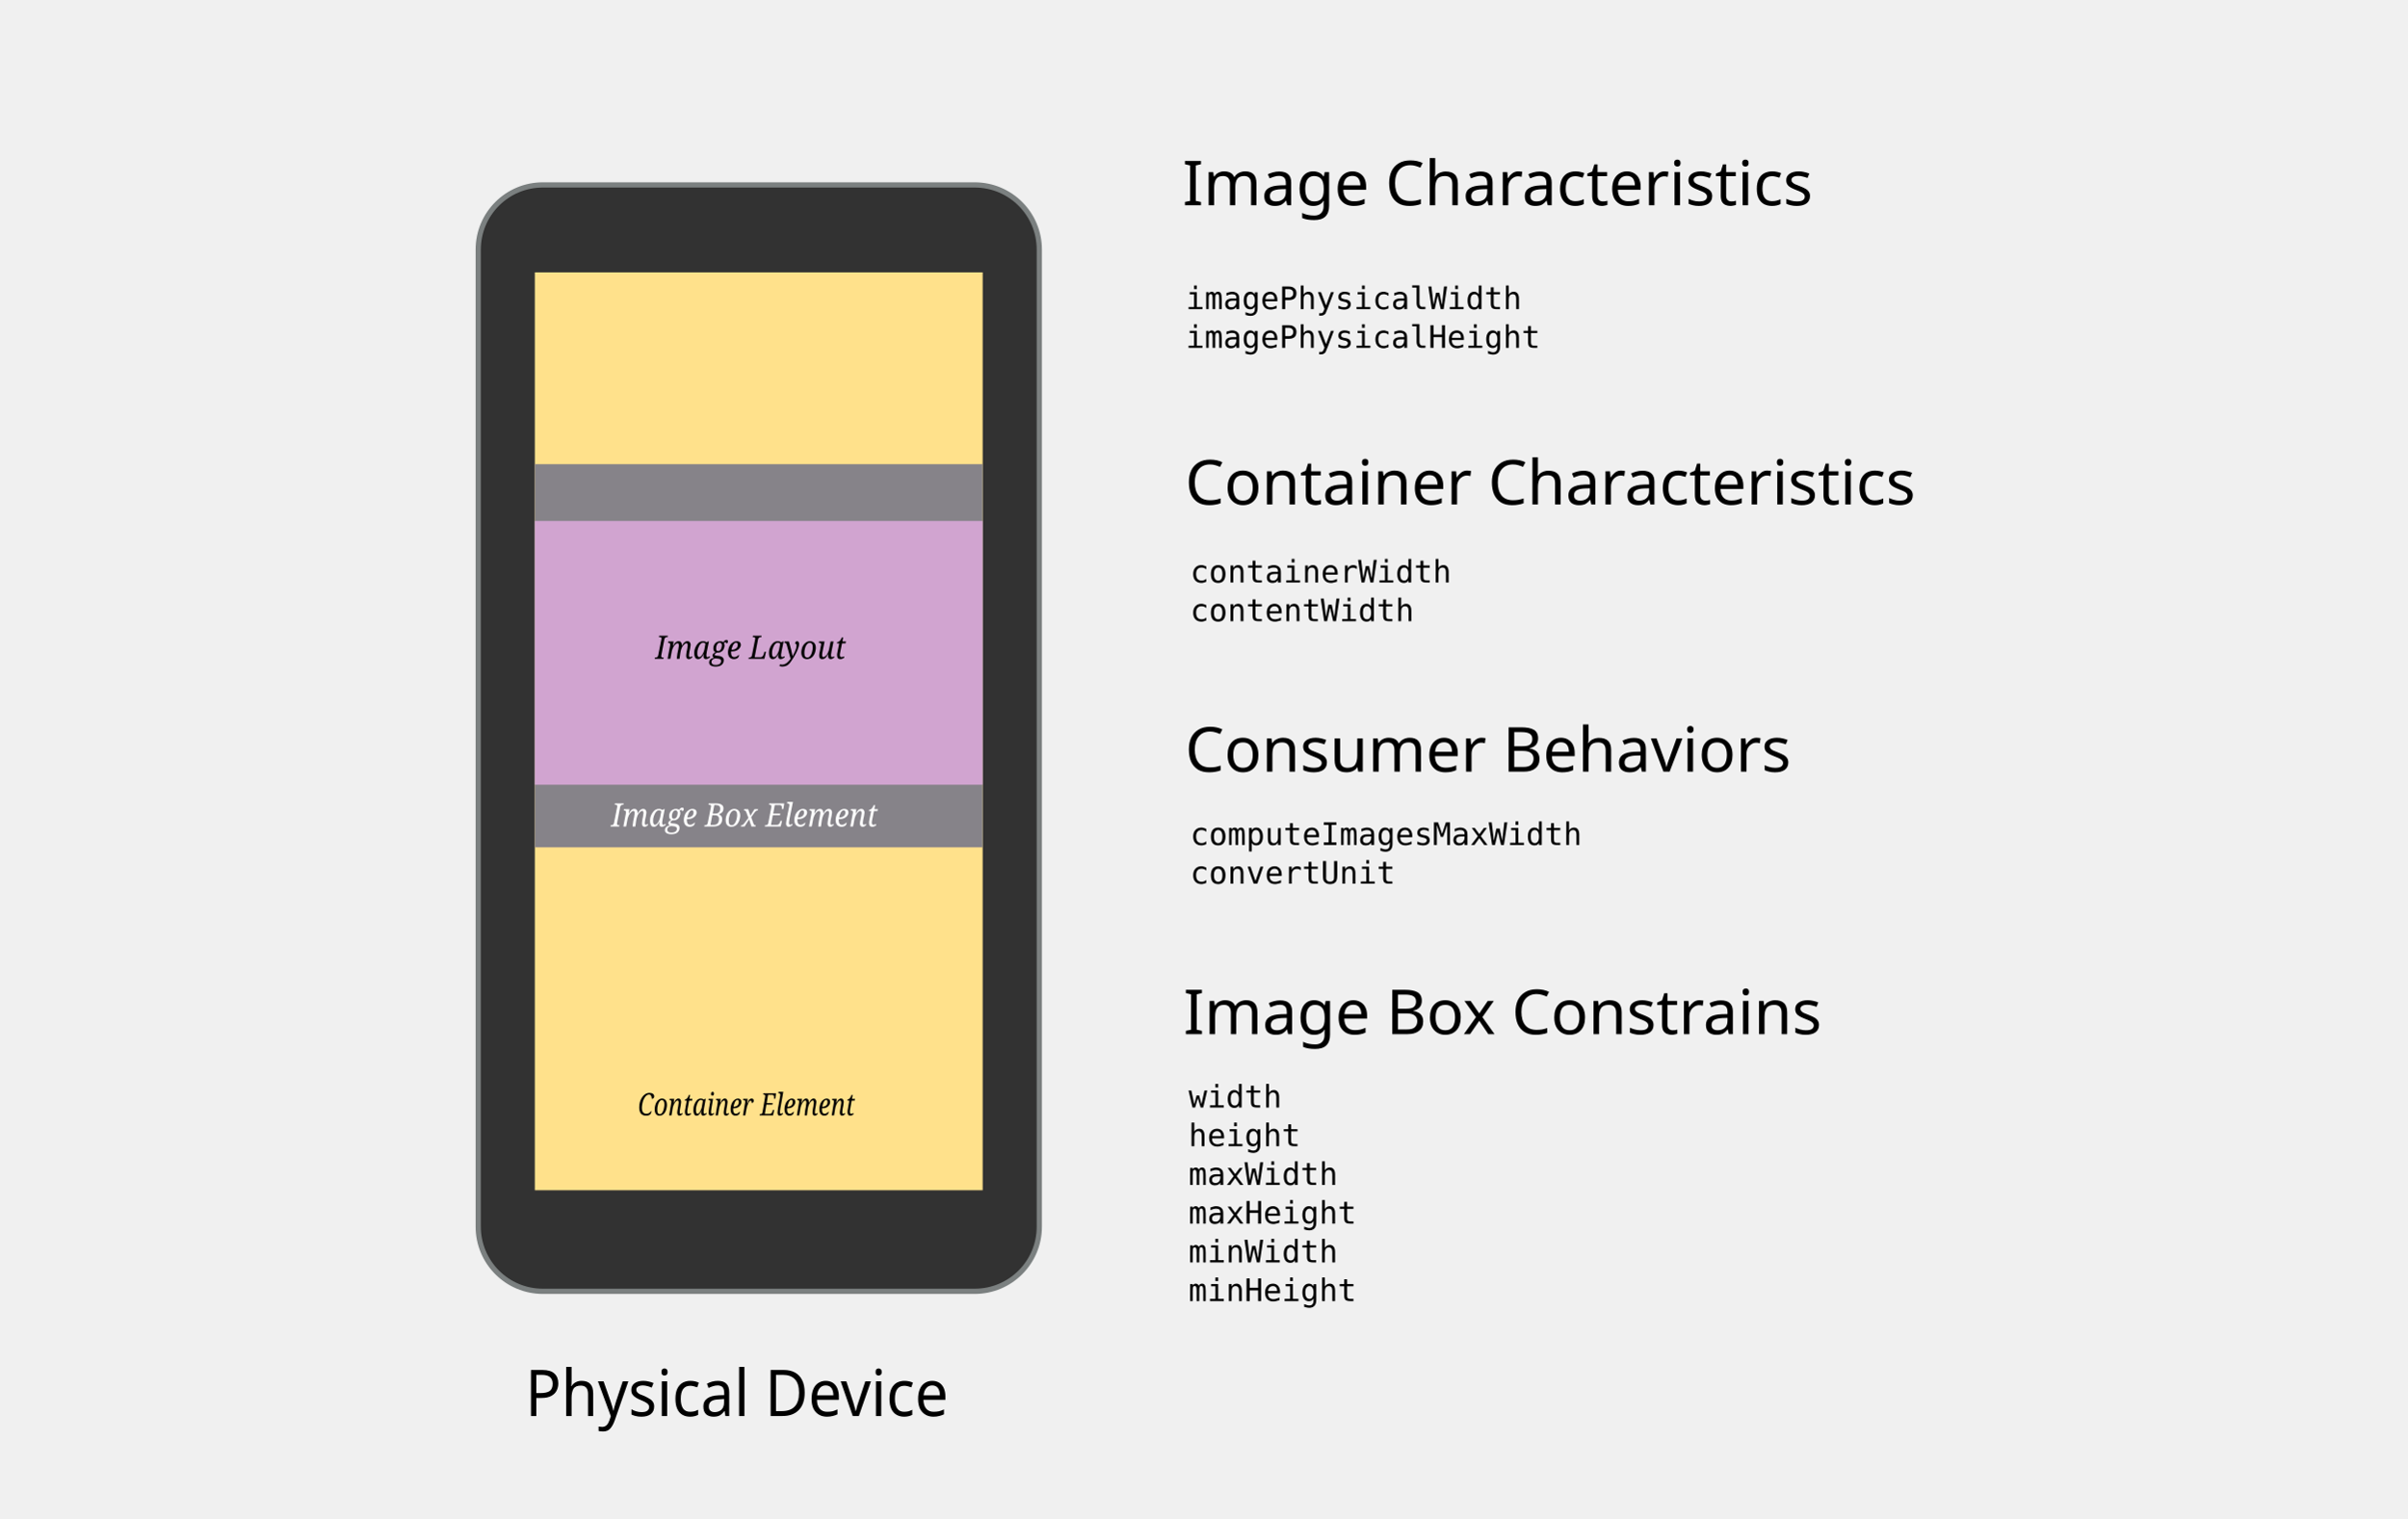
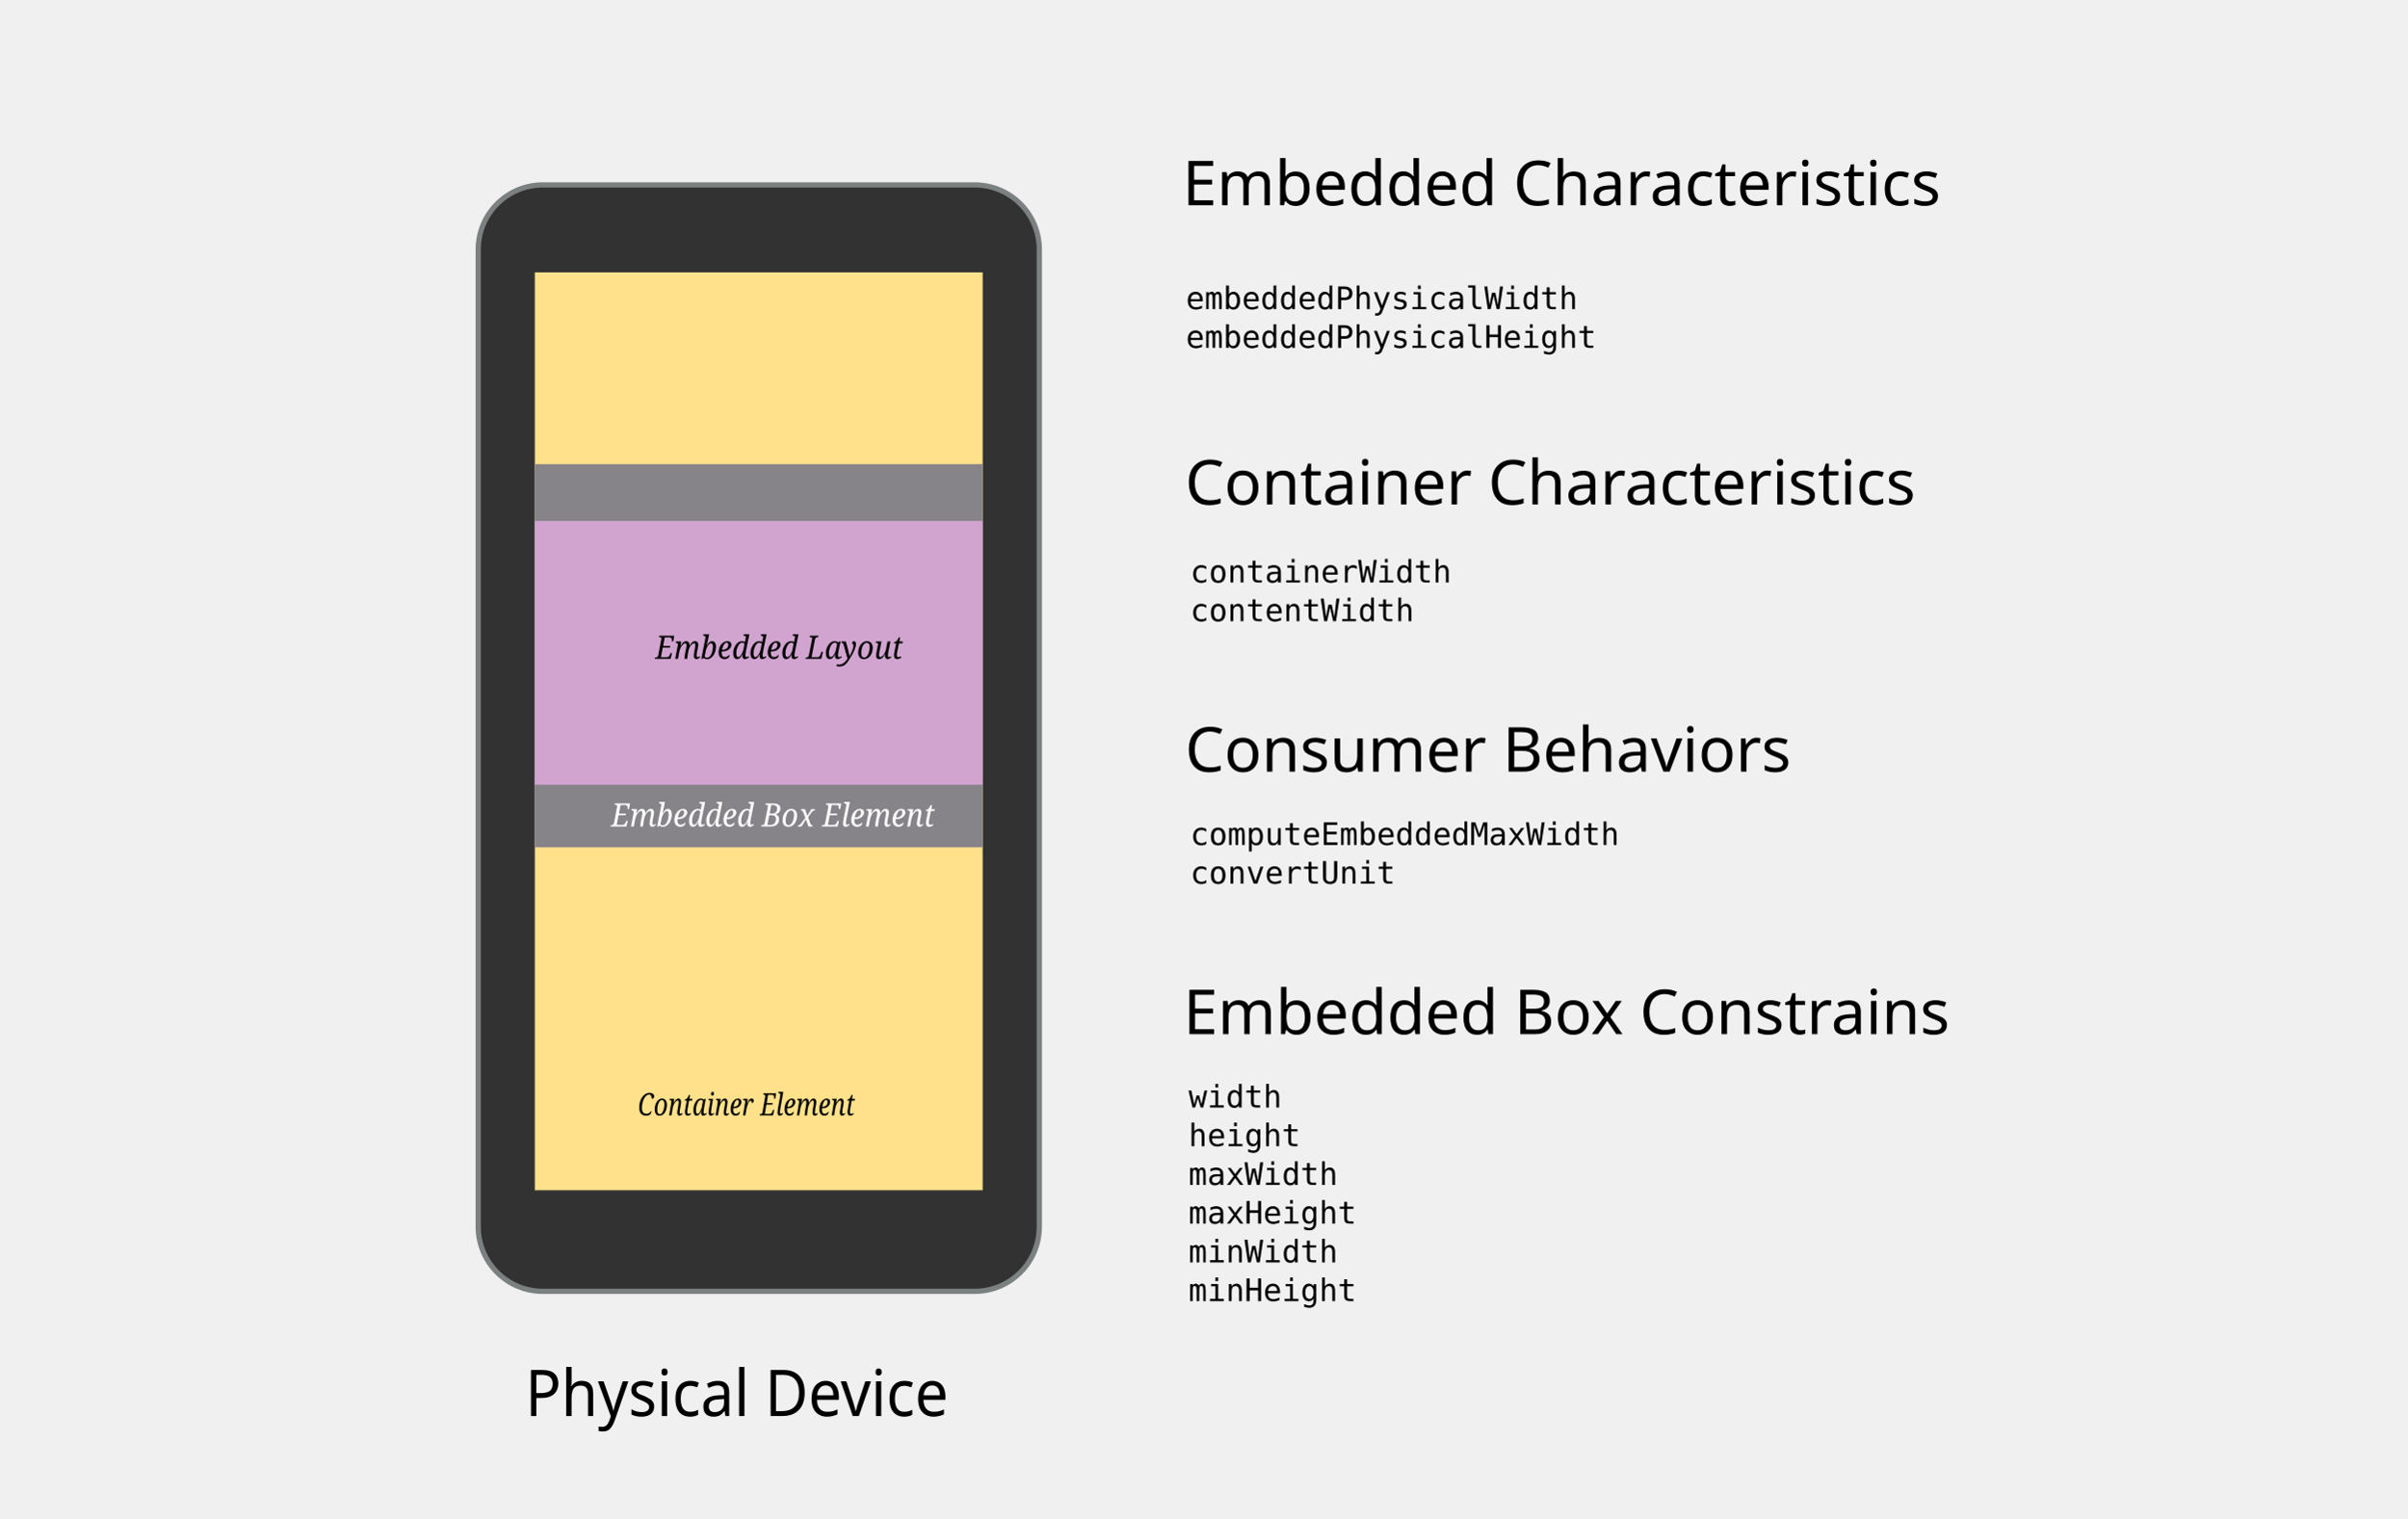
<svg xmlns="http://www.w3.org/2000/svg" id="svg8" version="1.1" viewBox="0 0 274.055 172.922" height="172.922mm" width="274.055mm">
  <defs id="defs2">
    <marker orient="auto" refY="0" refX="0" id="Arrow1Send" style="overflow:visible">
      <path id="path862" d="M 0,0 5,-5 -12.5,0 5,5 Z" style="fill:#000000;fill-opacity:1;fill-rule:evenodd;stroke:#000000;stroke-width:1pt;stroke-opacity:1" transform="matrix(-0.2,0,0,-0.2,-1.2,0)" />
    </marker>
    <marker orient="auto" refY="0" refX="0" id="Arrow1Sstart" style="overflow:visible">
      <path id="path859" d="M 0,0 5,-5 -12.5,0 5,5 Z" style="fill:#000000;fill-opacity:1;fill-rule:evenodd;stroke:#000000;stroke-width:1pt;stroke-opacity:1" transform="matrix(0.2,0,0,0.2,1.2,0)" />
    </marker>
  </defs>
  <g transform="translate(-9.66275,107.6422)" id="layer1">
    <g id="g1448">
      <g transform="translate(-0.1661167,-86.67446)" id="g2224-3">
        <g transform="matrix(1.189115,0,0,1.189115,-104.8027,-83.35573)" id="g1220">
          <g id="g1536">
            <g id="g1300">
              <rect ry="6.191" y="70.174" x="142.188" height="105.963" width="53.725" id="rect28" style="fill:#323232;fill-opacity:1;fill-rule:evenodd;stroke:#7b8080;stroke-width:0.5;stroke-miterlimit:4;stroke-dasharray:none;stroke-opacity:1" />
              <text id="text869" y="180.587" x="152.774" style="font-style:normal;font-weight:normal;font-size:5.435px;font-family:sans-serif;fill:#000000;fill-opacity:1;stroke:none;stroke-width:0.136" xml:space="preserve" transform="scale(0.9601661,1.041486)">
                <tspan style="font-style:normal;font-variant:normal;font-weight:normal;font-stretch:normal;font-size:5.933px;font-family:sans-serif;-inkscape-font-specification:sans-serif;stroke-width:0.136" y="180.587" x="152.774" id="tspan867">Physical Device</tspan>
                <tspan id="tspan871" style="stroke-width:0.136" y="187.563" x="152.774" />
              </text>
            </g>
          </g>
        </g>
        <g id="g1360" transform="matrix(0.8098859,0,0,1,18.56063,-0.200001)">
          <rect style="fill:#ffe18b;fill-opacity:1;stroke:#7b8080;stroke-width:0.5;stroke-dasharray:0, 5.5" id="rect1351" width="62.959" height="104.528" x="64.407" y="10.248" />
          <text xml:space="preserve" style="font-style:normal;font-weight:normal;font-size:3.528px;font-family:sans-serif;fill:#ffffff;fill-opacity:1;stroke:none;stroke-width:0.265" x="78.89" y="106.261" id="text1355">
            <tspan id="tspan1353" x="78.89" y="106.261" style="font-style:italic;font-variant:normal;font-weight:normal;font-stretch:normal;font-size:3.528px;font-family:serif;-inkscape-font-specification:'serif Italic';fill:#000000;fill-opacity:1;stroke-width:0.265">Container Element</tspan>
          </text>
        </g>
        <g transform="translate(7.6308,24.90976)" id="g1349">
          <g id="g1213" transform="translate(-61.34313,-149.3628)">
            <rect y="156.345" x="124.435" height="43.634" width="50.981" id="rect1632-5" style="fill:#868389;fill-opacity:1;stroke-width:0.93;stroke-miterlimit:4;stroke-dasharray:none" />
            <text id="text881-4-4-6" y="189.732" x="138.644" style="font-style:normal;font-weight:normal;font-size:3.528px;font-family:sans-serif;fill:#000000;fill-opacity:1;stroke:none;stroke-width:0.136" xml:space="preserve" transform="scale(0.9601661,1.041486)">
-               <tspan id="tspan1712-7" style="font-style:italic;font-variant:normal;font-weight:normal;font-stretch:normal;font-size:3.528px;font-family:serif;-inkscape-font-specification:'serif Italic';fill:#ffffff;fill-opacity:1;stroke-width:0.136" y="189.732" x="138.644">Image Box Element</tspan>
+               <tspan id="tspan1712-7" style="font-style:italic;font-variant:normal;font-weight:normal;font-stretch:normal;font-size:3.528px;font-family:serif;-inkscape-font-specification:'serif Italic';fill:#ffffff;fill-opacity:1;stroke-width:0.136" y="189.732" x="138.644">Embedded Box Element</tspan>
            </text>
          </g>
          <g id="g1213-3" transform="translate(-62.54315,-149.0782)">
            <g id="g1282" transform="translate(0,-4.564129)">
              <rect y="167.093" x="125.635" height="30.035" width="50.981" id="rect1632-5-2" style="fill:#d1a4d0;fill-opacity:1;stroke-width:0.877;stroke-miterlimit:4;stroke-dasharray:none" />
              <text id="text881-4-4-6-5" y="175.506" x="145.138" style="font-style:normal;font-weight:normal;font-size:3.528px;font-family:sans-serif;fill:#000000;fill-opacity:1;stroke:none;stroke-width:0.136" xml:space="preserve" transform="scale(0.9601661,1.041486)">
-                 <tspan id="tspan1251" style="font-style:italic;font-variant:normal;font-weight:normal;font-stretch:normal;font-size:3.528px;font-family:serif;-inkscape-font-specification:'serif Italic';stroke-width:0.136" y="175.506" x="145.138">Image Layout</tspan>
+                 <tspan id="tspan1251" style="font-style:italic;font-variant:normal;font-weight:normal;font-stretch:normal;font-size:3.528px;font-family:serif;-inkscape-font-specification:'serif Italic';stroke-width:0.136" y="175.506" x="145.138">Embedded Layout</tspan>
              </text>
            </g>
          </g>
        </g>
        <g id="g1791" transform="translate(0.4292445,40.31858)">
          <g id="g1761">
            <text xml:space="preserve" style="font-style:normal;font-weight:normal;font-size:7.056px;font-family:sans-serif;fill:#000000;fill-opacity:1;stroke:none;stroke-width:0.265" x="144.138" y="56.481" id="text1725">
-               <tspan id="tspan1723" x="144.138" y="56.481" style="font-size:7.056px;stroke-width:0.265">Image Box Constrains</tspan>
+               <tspan id="tspan1723" x="144.138" y="56.481" style="font-size:7.056px;stroke-width:0.265">Embedded Box Constrains</tspan>
            </text>
            <text xml:space="preserve" style="font-style:normal;font-weight:normal;font-size:3.528px;font-family:sans-serif;fill:#000000;fill-opacity:1;stroke:none;stroke-width:0.265" x="144.722" y="64.834" id="text1729">
              <tspan id="tspan1727" x="144.722" y="64.834" style="font-style:normal;font-variant:normal;font-weight:normal;font-stretch:normal;font-size:3.528px;font-family:monospace;-inkscape-font-specification:monospace;stroke-width:0.265">width</tspan>
              <tspan x="144.722" y="69.244" style="font-style:normal;font-variant:normal;font-weight:normal;font-stretch:normal;font-size:3.528px;font-family:monospace;-inkscape-font-specification:monospace;stroke-width:0.265" id="tspan1731">height</tspan>
              <tspan x="144.722" y="73.654" style="font-style:normal;font-variant:normal;font-weight:normal;font-stretch:normal;font-size:3.528px;font-family:monospace;-inkscape-font-specification:monospace;stroke-width:0.265" id="tspan1733">maxWidth</tspan>
              <tspan x="144.722" y="78.063" style="font-style:normal;font-variant:normal;font-weight:normal;font-stretch:normal;font-size:3.528px;font-family:monospace;-inkscape-font-specification:monospace;stroke-width:0.265" id="tspan1735">maxHeight</tspan>
              <tspan x="144.722" y="82.473" style="font-style:normal;font-variant:normal;font-weight:normal;font-stretch:normal;font-size:3.528px;font-family:monospace;-inkscape-font-specification:monospace;stroke-width:0.265" id="tspan1737">minWidth</tspan>
              <tspan x="144.722" y="86.883" style="font-style:normal;font-variant:normal;font-weight:normal;font-stretch:normal;font-size:3.528px;font-family:monospace;-inkscape-font-specification:monospace;stroke-width:0.265" id="tspan1739">minHeight</tspan>
            </text>
          </g>
        </g>
        <g id="g1761-1" transform="translate(0.6169969,10.42589)">
          <text xml:space="preserve" style="font-style:normal;font-weight:normal;font-size:7.056px;font-family:sans-serif;fill:#000000;fill-opacity:1;stroke:none;stroke-width:0.265" x="144.138" y="56.481" id="text1725-2">
            <tspan id="tspan1723-7" x="144.138" y="56.481" style="font-size:7.056px;stroke-width:0.265">Consumer Behaviors</tspan>
          </text>
          <text xml:space="preserve" style="font-style:normal;font-weight:normal;font-size:3.528px;font-family:sans-serif;fill:#000000;fill-opacity:1;stroke:none;stroke-width:0.265" x="144.722" y="64.834" id="text1729-0">
-             <tspan x="144.722" y="64.834" style="font-style:normal;font-variant:normal;font-weight:normal;font-stretch:normal;font-size:3.528px;font-family:monospace;-inkscape-font-specification:monospace;stroke-width:0.265" id="tspan1739-2">computeImagesMaxWidth</tspan>
+             <tspan x="144.722" y="64.834" style="font-style:normal;font-variant:normal;font-weight:normal;font-stretch:normal;font-size:3.528px;font-family:monospace;-inkscape-font-specification:monospace;stroke-width:0.265" id="tspan1739-2">computeEmbeddedMaxWidth</tspan>
            <tspan x="144.722" y="69.244" style="font-style:normal;font-variant:normal;font-weight:normal;font-stretch:normal;font-size:3.528px;font-family:monospace;-inkscape-font-specification:monospace;stroke-width:0.265" id="tspan1949">convertUnit</tspan>
          </text>
        </g>
        <g id="g1791-6" transform="translate(-0.544636,-54.07567)">
          <g id="g1761-18">
            <text id="text1725-7" y="56.481" x="145.004" style="font-style:normal;font-weight:normal;font-size:7.056px;font-family:sans-serif;fill:#000000;fill-opacity:1;stroke:none;stroke-width:0.265" xml:space="preserve">
-               <tspan style="font-size:7.056px;stroke-width:0.265" y="56.481" x="145.004" id="tspan1723-9">Image Characteristics</tspan>
+               <tspan style="font-size:7.056px;stroke-width:0.265" y="56.481" x="145.004" id="tspan1723-9">Embedded Characteristics</tspan>
            </text>
            <text id="text1729-2" y="68.31" x="145.39" style="font-style:normal;font-weight:normal;font-size:3.528px;font-family:sans-serif;fill:#000000;fill-opacity:1;stroke:none;stroke-width:0.265" xml:space="preserve">
-               <tspan style="font-style:normal;font-variant:normal;font-weight:normal;font-stretch:normal;font-size:3.528px;font-family:monospace;-inkscape-font-specification:monospace;stroke-width:0.265" y="68.31" x="145.39" id="tspan1935">imagePhysicalWidth</tspan>
-               <tspan style="font-style:normal;font-variant:normal;font-weight:normal;font-stretch:normal;font-size:3.528px;font-family:monospace;-inkscape-font-specification:monospace;stroke-width:0.265" y="72.72" x="145.39" id="tspan1904">imagePhysicalHeight</tspan>
+               <tspan style="font-style:normal;font-variant:normal;font-weight:normal;font-stretch:normal;font-size:3.528px;font-family:monospace;-inkscape-font-specification:monospace;stroke-width:0.265" y="68.31" x="145.39" id="tspan1935">embeddedPhysicalWidth</tspan>
+               <tspan style="font-style:normal;font-variant:normal;font-weight:normal;font-stretch:normal;font-size:3.528px;font-family:monospace;-inkscape-font-specification:monospace;stroke-width:0.265" y="72.72" x="145.39" id="tspan1904">embeddedPhysicalHeight</tspan>
            </text>
          </g>
        </g>
        <g transform="translate(0.6169969,-17.99897)" id="g1761-1-2">
          <g id="g1947">
            <text xml:space="preserve" style="font-style:normal;font-weight:normal;font-size:7.056px;font-family:sans-serif;fill:#000000;fill-opacity:1;stroke:none;stroke-width:0.265" x="144.138" y="54.481" id="text1725-2-2">
              <tspan id="tspan1723-7-8" x="144.138" y="54.481" style="font-size:7.056px;stroke-width:0.265">Container Characteristics</tspan>
              <tspan id="tspan1933" x="144.138" y="63.301" style="font-size:7.056px;stroke-width:0.265" />
            </text>
            <text xml:space="preserve" style="font-style:normal;font-weight:normal;font-size:3.528px;font-family:sans-serif;fill:#000000;fill-opacity:1;stroke:none;stroke-width:0.265" x="144.722" y="63.366" id="text1729-0-9">
              <tspan x="144.722" y="63.366" style="font-style:normal;font-variant:normal;font-weight:normal;font-stretch:normal;font-size:3.528px;font-family:monospace;-inkscape-font-specification:monospace;stroke-width:0.265" id="tspan1739-2-7">containerWidth</tspan>
              <tspan id="tspan1939" x="144.722" y="67.776" style="font-style:normal;font-variant:normal;font-weight:normal;font-stretch:normal;font-size:3.528px;font-family:monospace;-inkscape-font-specification:monospace;stroke-width:0.265">contentWidth</tspan>
            </text>
          </g>
        </g>
      </g>
    </g>
  </g>
</svg>
